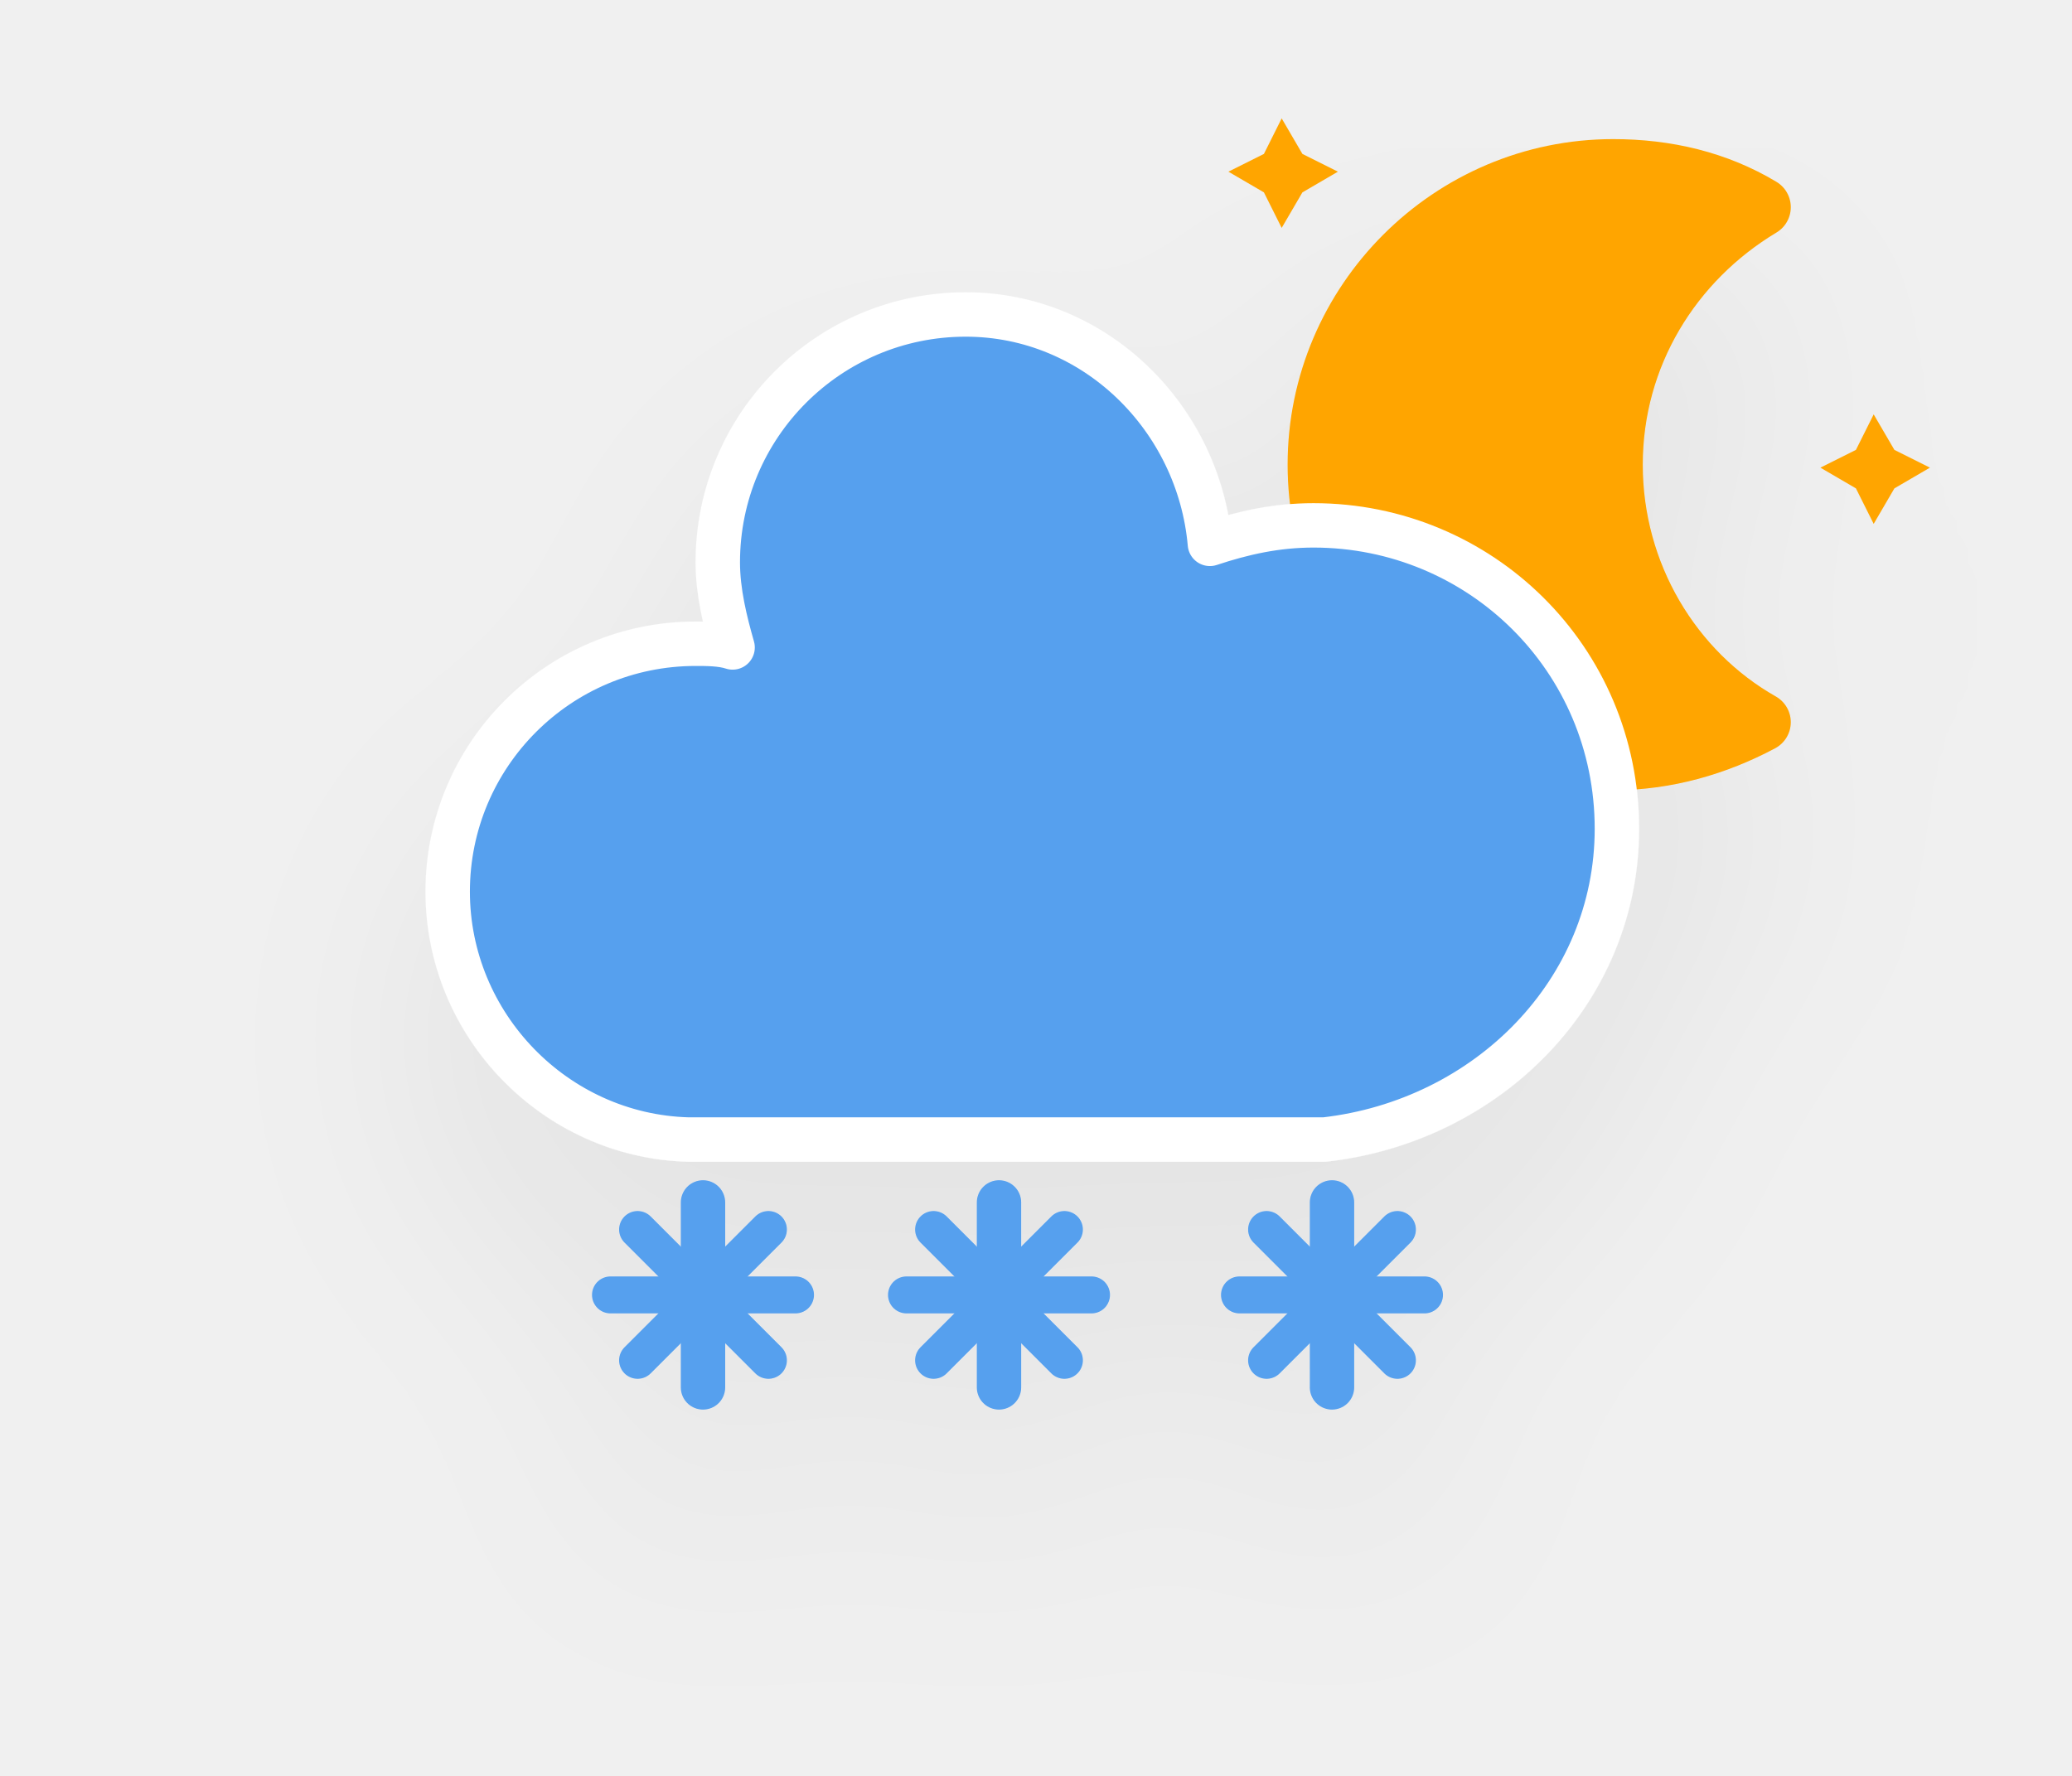
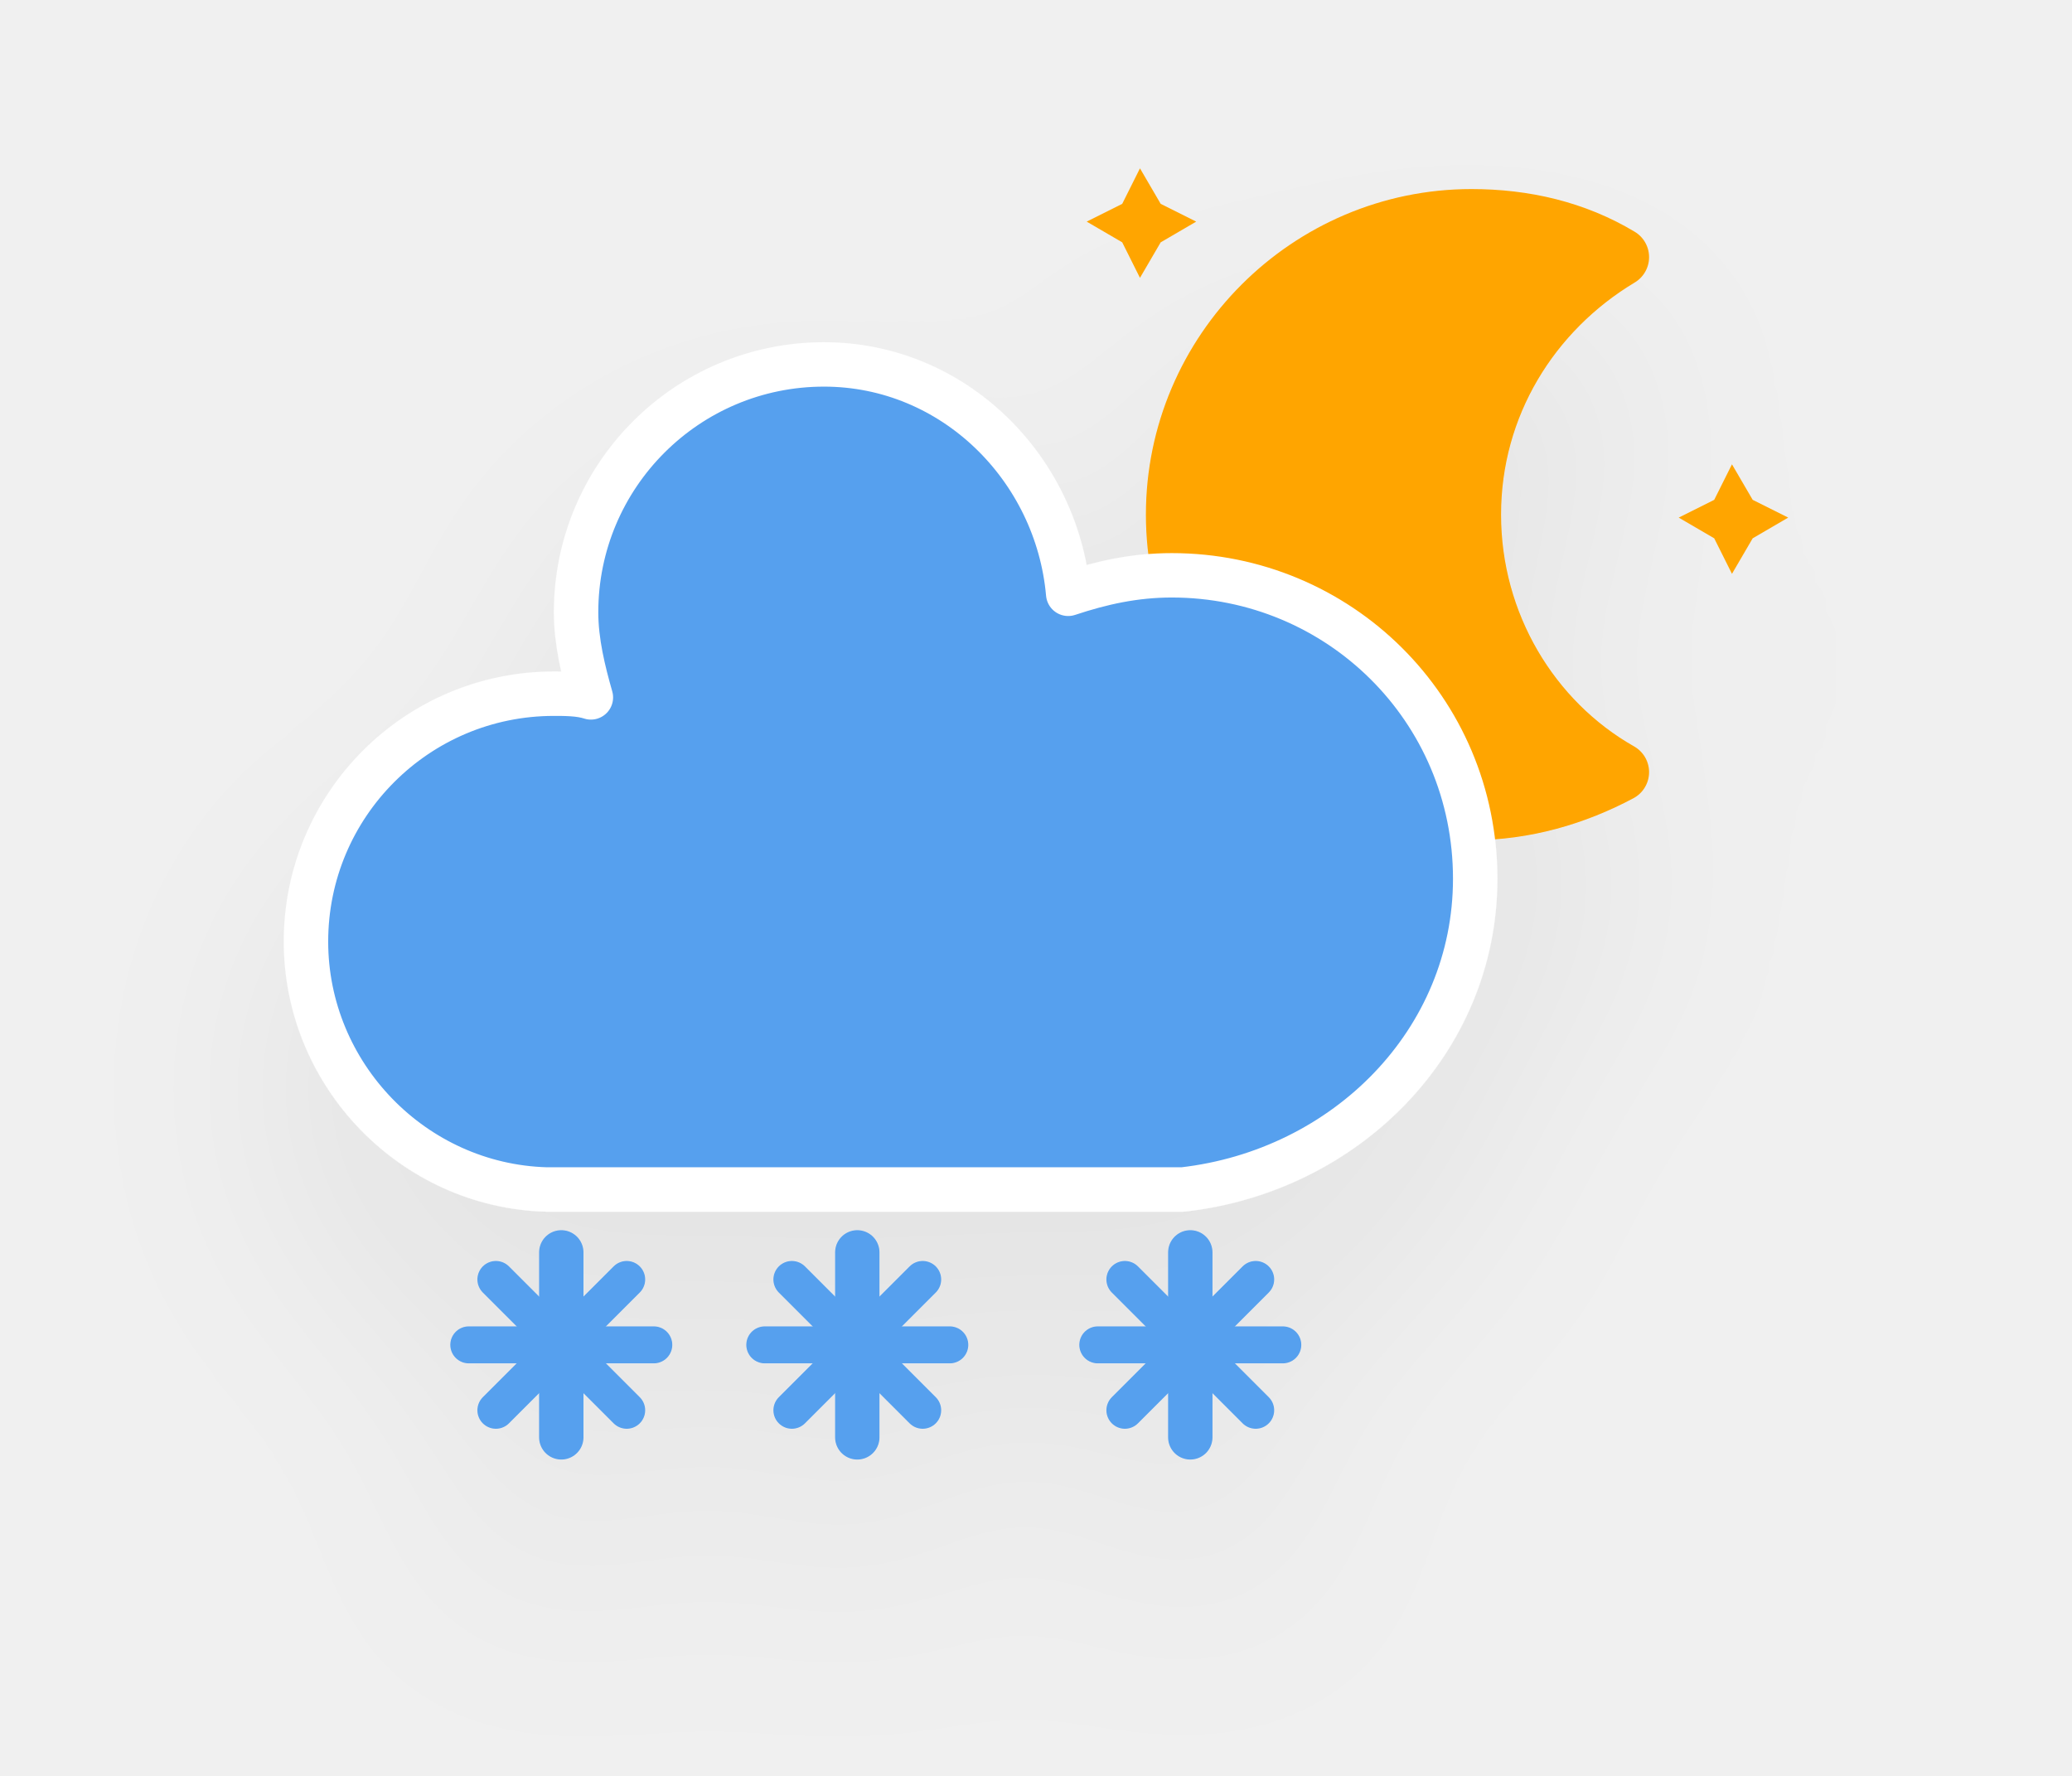
- <svg xmlns="http://www.w3.org/2000/svg" width="56" height="48" version="1.1">
-   <defs>
-     <filter id="blur" x="-.247" y="-.269" width="1.494" height="1.676">
-       <feGaussianBlur in="SourceAlpha" stdDeviation="3" />
-       <feOffset dx="0" dy="4" result="offsetblur" />
-       <feComponentTransfer>
-         <feFuncA slope="0.05" type="linear" />
+ <svg xmlns="http://www.w3.org/2000/svg" width="56" height="48" version="1.1" id="svg4996">
+   <defs id="defs4938">
+     <filter id="blur" x="-0.195" y="-0.261" width="1.374" height="1.688">
+       <feGaussianBlur in="SourceAlpha" stdDeviation="3" id="feGaussianBlur4921" />
+       <feOffset dx="0" dy="4" result="offsetblur" id="feOffset4923" />
+       <feComponentTransfer id="feComponentTransfer4927">
+         <feFuncA slope="0.05" type="linear" id="feFuncA4925" />
      </feComponentTransfer>
-       <feMerge>
-         <feMergeNode />
-         <feMergeNode in="SourceGraphic" />
+       <feMerge id="feMerge4933">
+         <feMergeNode id="feMergeNode4929" />
+         <feMergeNode in="SourceGraphic" id="feMergeNode4931" />
      </feMerge>
    </filter>
-     <style type="text/css">
-          
+     <style type="text/css" id="style4936">
         /*
** CLOUDS
*/
         @keyframes am-weather-cloud-2 {
            0% {
               -webkit-transform: translate(0px, 0px);
               -moz-transform: translate(0px, 0px);
               -ms-transform: translate(0px, 0px);
               transform: translate(0px, 0px);
            }

            50% {
               -webkit-transform: translate(2px, 0px);
               -moz-transform: translate(2px, 0px);
               -ms-transform: translate(2px, 0px);
               transform: translate(2px, 0px);
            }

            100% {
               -webkit-transform: translate(0px, 0px);
               -moz-transform: translate(0px, 0px);
               -ms-transform: translate(0px, 0px);
               transform: translate(0px, 0px);
            }
         }

         .am-weather-cloud-2 {
            -webkit-animation-name: am-weather-cloud-2;
            -moz-animation-name: am-weather-cloud-2;
            animation-name: am-weather-cloud-2;
            -webkit-animation-duration: 3s;
            -moz-animation-duration: 3s;
            animation-duration: 3s;
            -webkit-animation-timing-function: linear;
            -moz-animation-timing-function: linear;
            animation-timing-function: linear;
            -webkit-animation-iteration-count: infinite;
            -moz-animation-iteration-count: infinite;
            animation-iteration-count: infinite;
         }

         /*
** MOON
*/
         @keyframes am-weather-moon {
            0% {
               -webkit-transform: rotate(0deg);
               -moz-transform: rotate(0deg);
               -ms-transform: rotate(0deg);
               transform: rotate(0deg);
            }

            50% {
               -webkit-transform: rotate(15deg);
               -moz-transform: rotate(15deg);
               -ms-transform: rotate(15deg);
               transform: rotate(15deg);
            }

            100% {
               -webkit-transform: rotate(0deg);
               -moz-transform: rotate(0deg);
               -ms-transform: rotate(0deg);
               transform: rotate(0deg);
            }
         }

         .am-weather-moon {
            -webkit-animation-name: am-weather-moon;
            -moz-animation-name: am-weather-moon;
            -ms-animation-name: am-weather-moon;
            animation-name: am-weather-moon;
            -webkit-animation-duration: 6s;
            -moz-animation-duration: 6s;
            -ms-animation-duration: 6s;
            animation-duration: 6s;
            -webkit-animation-timing-function: linear;
            -moz-animation-timing-function: linear;
            -ms-animation-timing-function: linear;
            animation-timing-function: linear;
            -webkit-animation-iteration-count: infinite;
            -moz-animation-iteration-count: infinite;
            -ms-animation-iteration-count: infinite;
            animation-iteration-count: infinite;
            -webkit-transform-origin: 12.5px 15.15px 0;
            /* TODO FF CENTER ISSUE */
            -moz-transform-origin: 12.5px 15.15px 0;
            /* TODO FF CENTER ISSUE */
            -ms-transform-origin: 12.5px 15.15px 0;
            /* TODO FF CENTER ISSUE */
            transform-origin: 12.5px 15.15px 0;
            /* TODO FF CENTER ISSUE */
         }

         @keyframes am-weather-moon-star-1 {
            0% {
               opacity: 0;
            }

            100% {
               opacity: 1;
            }
         }

         .am-weather-moon-star-1 {
            -webkit-animation-name: am-weather-moon-star-1;
            -moz-animation-name: am-weather-moon-star-1;
            -ms-animation-name: am-weather-moon-star-1;
            animation-name: am-weather-moon-star-1;
            -webkit-animation-delay: 3s;
            -moz-animation-delay: 3s;
            -ms-animation-delay: 3s;
            animation-delay: 3s;
            -webkit-animation-duration: 5s;
            -moz-animation-duration: 5s;
            -ms-animation-duration: 5s;
            animation-duration: 5s;
            -webkit-animation-timing-function: linear;
            -moz-animation-timing-function: linear;
            -ms-animation-timing-function: linear;
            animation-timing-function: linear;
            -webkit-animation-iteration-count: 1;
            -moz-animation-iteration-count: 1;
            -ms-animation-iteration-count: 1;
            animation-iteration-count: 1;
         }

         @keyframes am-weather-moon-star-2 {
            0% {
               opacity: 0;
            }

            100% {
               opacity: 1;
            }
         }

         .am-weather-moon-star-2 {
            -webkit-animation-name: am-weather-moon-star-2;
            -moz-animation-name: am-weather-moon-star-2;
            -ms-animation-name: am-weather-moon-star-2;
            animation-name: am-weather-moon-star-2;
            -webkit-animation-delay: 5s;
            -moz-animation-delay: 5s;
            -ms-animation-delay: 5s;
            animation-delay: 5s;
            -webkit-animation-duration: 4s;
            -moz-animation-duration: 4s;
            -ms-animation-duration: 4s;
            animation-duration: 4s;
            -webkit-animation-timing-function: linear;
            -moz-animation-timing-function: linear;
            -ms-animation-timing-function: linear;
            animation-timing-function: linear;
            -webkit-animation-iteration-count: 1;
            -moz-animation-iteration-count: 1;
            -ms-animation-iteration-count: 1;
            animation-iteration-count: 1;
         }

         /*
** SNOW
*/
         @keyframes am-weather-snow {
            0% {
               -webkit-transform: translateX(0) translateY(0);
               -moz-transform: translateX(0) translateY(0);
               -ms-transform: translateX(0) translateY(0);
               transform: translateX(0) translateY(0);
            }

            33.33% {
               -webkit-transform: translateX(-1.2px) translateY(2px);
               -moz-transform: translateX(-1.2px) translateY(2px);
               -ms-transform: translateX(-1.2px) translateY(2px);
               transform: translateX(-1.2px) translateY(2px);
            }

            66.66% {
               -webkit-transform: translateX(1.4px) translateY(4px);
               -moz-transform: translateX(1.4px) translateY(4px);
               -ms-transform: translateX(1.4px) translateY(4px);
               transform: translateX(1.4px) translateY(4px);
               opacity: 1;
            }

            100% {
               -webkit-transform: translateX(-1.6px) translateY(6px);
               -moz-transform: translateX(-1.6px) translateY(6px);
               -ms-transform: translateX(-1.6px) translateY(6px);
               transform: translateX(-1.6px) translateY(6px);
               opacity: 0;
            }
         }

         @keyframes am-weather-snow-reverse {
            0% {
               -webkit-transform: translateX(0) translateY(0);
               -moz-transform: translateX(0) translateY(0);
               -ms-transform: translateX(0) translateY(0);
               transform: translateX(0) translateY(0);
            }

            33.33% {
               -webkit-transform: translateX(1.2px) translateY(2px);
               -moz-transform: translateX(1.2px) translateY(2px);
               -ms-transform: translateX(1.2px) translateY(2px);
               transform: translateX(1.2px) translateY(2px);
            }

            66.66% {
               -webkit-transform: translateX(-1.4px) translateY(4px);
               -moz-transform: translateX(-1.4px) translateY(4px);
               -ms-transform: translateX(-1.4px) translateY(4px);
               transform: translateX(-1.4px) translateY(4px);
               opacity: 1;
            }

            100% {
               -webkit-transform: translateX(1.6px) translateY(6px);
               -moz-transform: translateX(1.6px) translateY(6px);
               -ms-transform: translateX(1.6px) translateY(6px);
               transform: translateX(1.6px) translateY(6px);
               opacity: 0;
            }
         }

         .am-weather-snow-1 {
            -webkit-animation-name: am-weather-snow;
            -moz-animation-name: am-weather-snow;
            -ms-animation-name: am-weather-snow;
            animation-name: am-weather-snow;
            -webkit-animation-duration: 2s;
            -moz-animation-duration: 2s;
            -ms-animation-duration: 2s;
            animation-duration: 2s;
            -webkit-animation-timing-function: linear;
            -moz-animation-timing-function: linear;
            -ms-animation-timing-function: linear;
            animation-timing-function: linear;
            -webkit-animation-iteration-count: infinite;
            -moz-animation-iteration-count: infinite;
            -ms-animation-iteration-count: infinite;
            animation-iteration-count: infinite;
         }

         .am-weather-snow-2 {
            -webkit-animation-name: am-weather-snow;
            -moz-animation-name: am-weather-snow;
            -ms-animation-name: am-weather-snow;
            animation-name: am-weather-snow;
            -webkit-animation-delay: 1.2s;
            -moz-animation-delay: 1.2s;
            -ms-animation-delay: 1.2s;
            animation-delay: 1.2s;
            -webkit-animation-duration: 2s;
            -moz-animation-duration: 2s;
            -ms-animation-duration: 2s;
            animation-duration: 2s;
            -webkit-animation-timing-function: linear;
            -moz-animation-timing-function: linear;
            -ms-animation-timing-function: linear;
            animation-timing-function: linear;
            -webkit-animation-iteration-count: infinite;
            -moz-animation-iteration-count: infinite;
            -ms-animation-iteration-count: infinite;
            animation-iteration-count: infinite;
         }

         .am-weather-snow-3 {
            -webkit-animation-name: am-weather-snow-reverse;
            -moz-animation-name: am-weather-snow-reverse;
            -ms-animation-name: am-weather-snow-reverse;
            animation-name: am-weather-snow-reverse;
            -webkit-animation-duration: 2s;
            -moz-animation-duration: 2s;
            -ms-animation-duration: 2s;
            animation-duration: 2s;
            -webkit-animation-timing-function: linear;
            -moz-animation-timing-function: linear;
            -ms-animation-timing-function: linear;
            animation-timing-function: linear;
            -webkit-animation-iteration-count: infinite;
            -moz-animation-iteration-count: infinite;
            -ms-animation-iteration-count: infinite;
            animation-iteration-count: infinite;
         }
-          
-       </style>
+          </style>
  </defs>
-   <g transform="translate(16,-2)" filter="url(#blur)">
-     <g transform="matrix(.8 0 0 .8 16 4)">
-       <g class="am-weather-moon-star-1" style="-moz-animation-delay:3s;-moz-animation-duration:5s;-moz-animation-iteration-count:1;-moz-animation-name:am-weather-moon-star-1;-moz-animation-timing-function:linear;-ms-animation-delay:3s;-ms-animation-duration:5s;-ms-animation-iteration-count:1;-ms-animation-name:am-weather-moon-star-1;-ms-animation-timing-function:linear;-webkit-animation-delay:3s;-webkit-animation-duration:5s;-webkit-animation-iteration-count:1;-webkit-animation-name:am-weather-moon-star-1;-webkit-animation-timing-function:linear">
-         <polygon points="4 4 3.3 5.2 2.7 4 1.5 3.3 2.7 2.7 3.3 1.5 4 2.7 5.2 3.3" fill="#ffa500" stroke-miterlimit="10" />
-       </g>
-       <g class="am-weather-moon-star-2" style="-moz-animation-delay:5s;-moz-animation-duration:4s;-moz-animation-iteration-count:1;-moz-animation-name:am-weather-moon-star-2;-moz-animation-timing-function:linear;-ms-animation-delay:5s;-ms-animation-duration:4s;-ms-animation-iteration-count:1;-ms-animation-name:am-weather-moon-star-2;-ms-animation-timing-function:linear;-webkit-animation-delay:5s;-webkit-animation-duration:4s;-webkit-animation-iteration-count:1;-webkit-animation-name:am-weather-moon-star-2;-webkit-animation-timing-function:linear">
-         <polygon transform="translate(20,10)" points="4 4 3.3 5.2 2.7 4 1.5 3.3 2.7 2.7 3.3 1.5 4 2.7 5.2 3.3" fill="#ffa500" stroke-miterlimit="10" />
-       </g>
-       <g class="am-weather-moon" style="-moz-animation-duration:6s;-moz-animation-iteration-count:infinite;-moz-animation-name:am-weather-moon;-moz-animation-timing-function:linear;-moz-transform-origin:12.5px 15.15px 0;-ms-animation-duration:6s;-ms-animation-iteration-count:infinite;-ms-animation-name:am-weather-moon;-ms-animation-timing-function:linear;-ms-transform-origin:12.5px 15.15px 0;-webkit-animation-duration:6s;-webkit-animation-iteration-count:infinite;-webkit-animation-name:am-weather-moon;-webkit-animation-timing-function:linear;-webkit-transform-origin:12.5px 15.15px 0">
-         <path d="m14.5 13.2c0-3.7 2-6.9 5-8.7-1.5-0.9-3.2-1.3-5-1.3-5.5 0-10 4.5-10 10s4.5 10 10 10c1.8 0 3.5-0.5 5-1.3-3-1.7-5-5-5-8.7z" fill="#ffa500" stroke="#ffa500" stroke-linejoin="round" stroke-width="2" />
-       </g>
-     </g>
-     <g class="am-weather-cloud-2" style="-moz-animation-duration:3s;-moz-animation-iteration-count:infinite;-moz-animation-name:am-weather-cloud-2;-moz-animation-timing-function:linear;-webkit-animation-duration:3s;-webkit-animation-iteration-count:infinite;-webkit-animation-name:am-weather-cloud-2;-webkit-animation-timing-function:linear">
-       <path transform="translate(-20,-11)" d="m47.7 35.4c0-4.6-3.7-8.2-8.2-8.2-1 0-1.9 0.2-2.8 0.5-0.3-3.4-3.1-6.2-6.6-6.2-3.7 0-6.7 3-6.7 6.7 0 0.8 0.2 1.6 0.4 2.3-0.3-0.1-0.7-0.1-1-0.1-3.7 0-6.7 3-6.7 6.7 0 3.6 2.9 6.6 6.5 6.7h17.2c4.4-0.5 7.9-4 7.9-8.4z" fill="#57a0ee" stroke="#fff" stroke-linejoin="round" stroke-width="1.2" />
-     </g>
-     <g class="am-weather-snow-1" style="-moz-animation-duration:2s;-moz-animation-iteration-count:infinite;-moz-animation-name:am-weather-snow;-moz-animation-timing-function:linear;-ms-animation-duration:2s;-ms-animation-iteration-count:infinite;-ms-animation-name:am-weather-snow;-ms-animation-timing-function:linear;-webkit-animation-duration:2s;-webkit-animation-iteration-count:infinite;-webkit-animation-name:am-weather-snow;-webkit-animation-timing-function:linear">
-       <g transform="translate(3,28)" fill="none" stroke="#57a0ee" stroke-linecap="round">
-         <line transform="translate(0,9)" y1="-2.5" y2="2.5" stroke-width="1.2" />
-         <line transform="rotate(45,-10.864,4.5)" y1="-2.5" y2="2.5" />
-         <line transform="rotate(90,-4.5,4.5)" y1="-2.5" y2="2.5" />
-         <line transform="rotate(135,-1.864,4.5)" y1="-2.5" y2="2.5" />
-       </g>
-     </g>
-     <g class="am-weather-snow-2" style="-moz-animation-delay:1.2s;-moz-animation-duration:2s;-moz-animation-iteration-count:infinite;-moz-animation-name:am-weather-snow;-moz-animation-timing-function:linear;-ms-animation-delay:1.2s;-ms-animation-duration:2s;-ms-animation-iteration-count:infinite;-ms-animation-name:am-weather-snow;-ms-animation-timing-function:linear;-webkit-animation-delay:1.2s;-webkit-animation-duration:2s;-webkit-animation-iteration-count:infinite;-webkit-animation-name:am-weather-snow;-webkit-animation-timing-function:linear">
-       <g transform="translate(11,28)" fill="none" stroke="#57a0ee" stroke-linecap="round">
-         <line transform="translate(0,9)" y1="-2.5" y2="2.5" stroke-width="1.2" />
-         <line transform="rotate(45,-10.864,4.5)" y1="-2.5" y2="2.5" />
-         <line transform="rotate(90,-4.5,4.5)" y1="-2.5" y2="2.5" />
-         <line transform="rotate(135,-1.864,4.5)" y1="-2.5" y2="2.5" />
-       </g>
-     </g>
-     <g class="am-weather-snow-3" style="-moz-animation-duration:2s;-moz-animation-iteration-count:infinite;-moz-animation-name:am-weather-snow-reverse;-moz-animation-timing-function:linear;-ms-animation-duration:2s;-ms-animation-iteration-count:infinite;-ms-animation-name:am-weather-snow-reverse;-ms-animation-timing-function:linear;-webkit-animation-duration:2s;-webkit-animation-iteration-count:infinite;-webkit-animation-name:am-weather-snow-reverse;-webkit-animation-timing-function:linear">
-       <g transform="translate(20,28)" fill="none" stroke="#57a0ee" stroke-linecap="round">
-         <line transform="translate(0,9)" y1="-2.5" y2="2.5" stroke-width="1.2" />
-         <line transform="rotate(45,-10.864,4.5)" y1="-2.5" y2="2.5" />
-         <line transform="rotate(90,-4.5,4.5)" y1="-2.5" y2="2.5" />
-         <line transform="rotate(135,-1.864,4.5)" y1="-2.5" y2="2.5" />
+   <g transform="translate(12.17,-0.6500004)" filter="url(#blur)" id="g4994">
+     <g transform="matrix(0.8,0,0,0.8,16,4)" id="g4952">
+       <g class="am-weather-moon-star-1" style="-moz-animation-delay:3s;-moz-animation-duration:5s;-moz-animation-iteration-count:1;-moz-animation-name:am-weather-moon-star-1;-moz-animation-timing-function:linear;-ms-animation-delay:3s;-ms-animation-duration:5s;-ms-animation-iteration-count:1;-ms-animation-name:am-weather-moon-star-1;-ms-animation-timing-function:linear;-webkit-animation-delay:3s;-webkit-animation-duration:5s;-webkit-animation-iteration-count:1;-webkit-animation-name:am-weather-moon-star-1;-webkit-animation-timing-function:linear" id="g4942">
+         <polygon points="4,2.7 5.2,3.3 4,4 3.3,5.2 2.7,4 1.5,3.3 2.7,2.7 3.3,1.5 " fill="#ffa500" stroke-miterlimit="10" id="polygon4940" />
+       </g>
+       <g class="am-weather-moon-star-2" style="-moz-animation-delay:5s;-moz-animation-duration:4s;-moz-animation-iteration-count:1;-moz-animation-name:am-weather-moon-star-2;-moz-animation-timing-function:linear;-ms-animation-delay:5s;-ms-animation-duration:4s;-ms-animation-iteration-count:1;-ms-animation-name:am-weather-moon-star-2;-ms-animation-timing-function:linear;-webkit-animation-delay:5s;-webkit-animation-duration:4s;-webkit-animation-iteration-count:1;-webkit-animation-name:am-weather-moon-star-2;-webkit-animation-timing-function:linear" id="g4946">
+         <polygon transform="translate(20,10)" points="4,2.7 5.2,3.3 4,4 3.3,5.2 2.7,4 1.5,3.3 2.7,2.7 3.3,1.5 " fill="#ffa500" stroke-miterlimit="10" id="polygon4944" />
+       </g>
+       <g class="am-weather-moon" style="-moz-animation-duration:6s;-moz-animation-iteration-count:infinite;-moz-animation-name:am-weather-moon;-moz-animation-timing-function:linear;-moz-transform-origin:12.5px 15.15px 0;-ms-animation-duration:6s;-ms-animation-iteration-count:infinite;-ms-animation-name:am-weather-moon;-ms-animation-timing-function:linear;-ms-transform-origin:12.5px 15.15px 0;-webkit-animation-duration:6s;-webkit-animation-iteration-count:infinite;-webkit-animation-name:am-weather-moon;-webkit-animation-timing-function:linear;-webkit-transform-origin:12.5px 15.15px 0" id="g4950">
+         <path d="m 14.5,13.2 c 0,-3.7 2,-6.9 5,-8.7 -1.5,-0.9 -3.2,-1.3 -5,-1.3 -5.5,0 -10,4.5 -10,10 0,5.5 4.5,10 10,10 1.8,0 3.5,-0.5 5,-1.3 -3,-1.7 -5,-5 -5,-8.7 z" fill="#ffa500" stroke="#ffa500" stroke-linejoin="round" stroke-width="2" id="path4948" />
+       </g>
+     </g>
+     <g class="am-weather-cloud-2" style="-moz-animation-duration:3s;-moz-animation-iteration-count:infinite;-moz-animation-name:am-weather-cloud-2;-moz-animation-timing-function:linear;-webkit-animation-duration:3s;-webkit-animation-iteration-count:infinite;-webkit-animation-name:am-weather-cloud-2;-webkit-animation-timing-function:linear" id="g4956">
+       <path transform="translate(-20,-11)" d="m 47.7,35.4 c 0,-4.6 -3.7,-8.2 -8.2,-8.2 -1,0 -1.9,0.2 -2.8,0.5 -0.3,-3.4 -3.1,-6.2 -6.6,-6.2 -3.7,0 -6.7,3 -6.7,6.7 0,0.8 0.2,1.6 0.4,2.3 -0.3,-0.1 -0.7,-0.1 -1,-0.1 -3.7,0 -6.7,3 -6.7,6.7 0,3.6 2.9,6.6 6.5,6.7 h 17.2 c 4.4,-0.5 7.9,-4 7.9,-8.4 z" fill="#57a0ee" stroke="#ffffff" stroke-linejoin="round" stroke-width="1.2" id="path4954" />
+     </g>
+     <g class="am-weather-snow-1" style="-moz-animation-duration:2s;-moz-animation-iteration-count:infinite;-moz-animation-name:am-weather-snow;-moz-animation-timing-function:linear;-ms-animation-duration:2s;-ms-animation-iteration-count:infinite;-ms-animation-name:am-weather-snow;-ms-animation-timing-function:linear;-webkit-animation-duration:2s;-webkit-animation-iteration-count:infinite;-webkit-animation-name:am-weather-snow;-webkit-animation-timing-function:linear" id="g4968">
+       <g transform="translate(3,28)" fill="none" stroke="#57a0ee" stroke-linecap="round" id="g4966">
+         <line transform="translate(0,9)" y1="-2.5" y2="2.5" stroke-width="1.2" id="line4958" x1="0" x2="0" />
+         <line transform="rotate(45,-10.864,4.5)" y1="-2.5" y2="2.5" id="line4960" x1="0" x2="0" />
+         <line transform="rotate(90,-4.5,4.5)" y1="-2.5" y2="2.5" id="line4962" x1="0" x2="0" />
+         <line transform="rotate(135,-1.864,4.5)" y1="-2.5" y2="2.5" id="line4964" x1="0" x2="0" />
+       </g>
+     </g>
+     <g class="am-weather-snow-2" style="-moz-animation-delay:1.2s;-moz-animation-duration:2s;-moz-animation-iteration-count:infinite;-moz-animation-name:am-weather-snow;-moz-animation-timing-function:linear;-ms-animation-delay:1.2s;-ms-animation-duration:2s;-ms-animation-iteration-count:infinite;-ms-animation-name:am-weather-snow;-ms-animation-timing-function:linear;-webkit-animation-delay:1.2s;-webkit-animation-duration:2s;-webkit-animation-iteration-count:infinite;-webkit-animation-name:am-weather-snow;-webkit-animation-timing-function:linear" id="g4980">
+       <g transform="translate(11,28)" fill="none" stroke="#57a0ee" stroke-linecap="round" id="g4978">
+         <line transform="translate(0,9)" y1="-2.5" y2="2.5" stroke-width="1.2" id="line4970" x1="0" x2="0" />
+         <line transform="rotate(45,-10.864,4.5)" y1="-2.5" y2="2.5" id="line4972" x1="0" x2="0" />
+         <line transform="rotate(90,-4.5,4.5)" y1="-2.5" y2="2.5" id="line4974" x1="0" x2="0" />
+         <line transform="rotate(135,-1.864,4.5)" y1="-2.5" y2="2.5" id="line4976" x1="0" x2="0" />
+       </g>
+     </g>
+     <g class="am-weather-snow-3" style="-moz-animation-duration:2s;-moz-animation-iteration-count:infinite;-moz-animation-name:am-weather-snow-reverse;-moz-animation-timing-function:linear;-ms-animation-duration:2s;-ms-animation-iteration-count:infinite;-ms-animation-name:am-weather-snow-reverse;-ms-animation-timing-function:linear;-webkit-animation-duration:2s;-webkit-animation-iteration-count:infinite;-webkit-animation-name:am-weather-snow-reverse;-webkit-animation-timing-function:linear" id="g4992">
+       <g transform="translate(20,28)" fill="none" stroke="#57a0ee" stroke-linecap="round" id="g4990">
+         <line transform="translate(0,9)" y1="-2.5" y2="2.5" stroke-width="1.2" id="line4982" x1="0" x2="0" />
+         <line transform="rotate(45,-10.864,4.5)" y1="-2.5" y2="2.5" id="line4984" x1="0" x2="0" />
+         <line transform="rotate(90,-4.5,4.5)" y1="-2.5" y2="2.5" id="line4986" x1="0" x2="0" />
+         <line transform="rotate(135,-1.864,4.5)" y1="-2.5" y2="2.5" id="line4988" x1="0" x2="0" />
      </g>
    </g>
  </g>
</svg>
